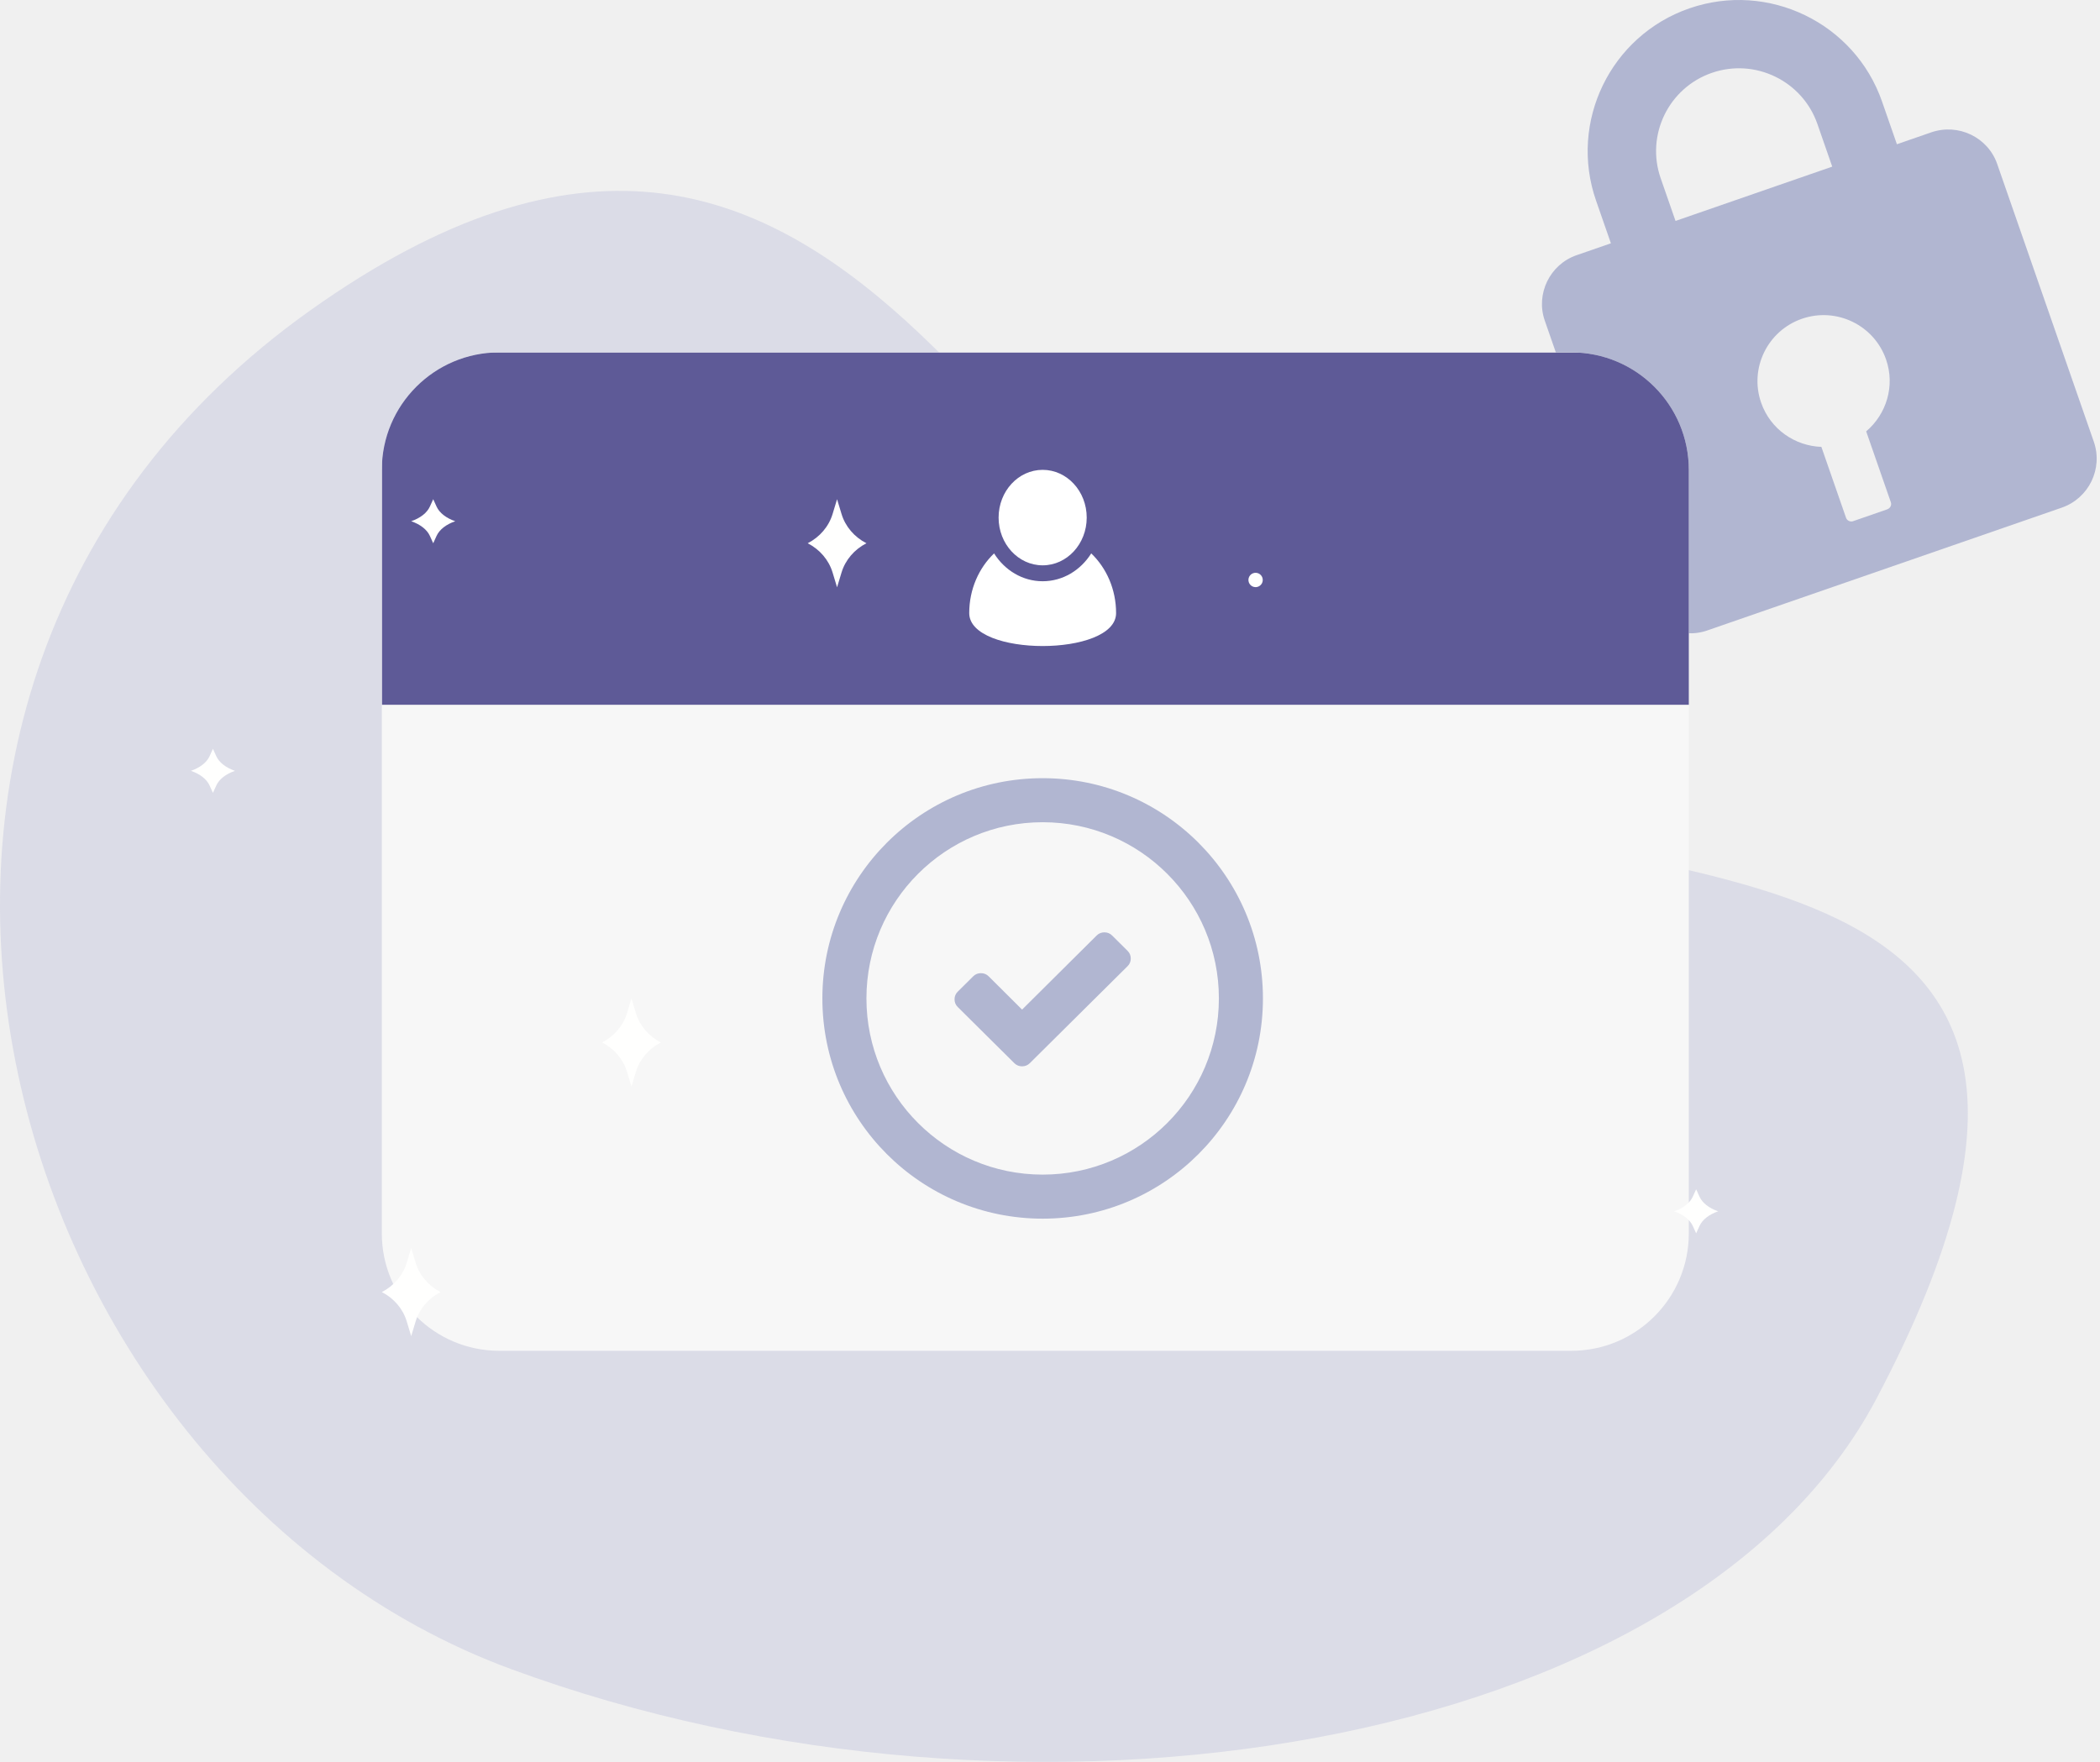
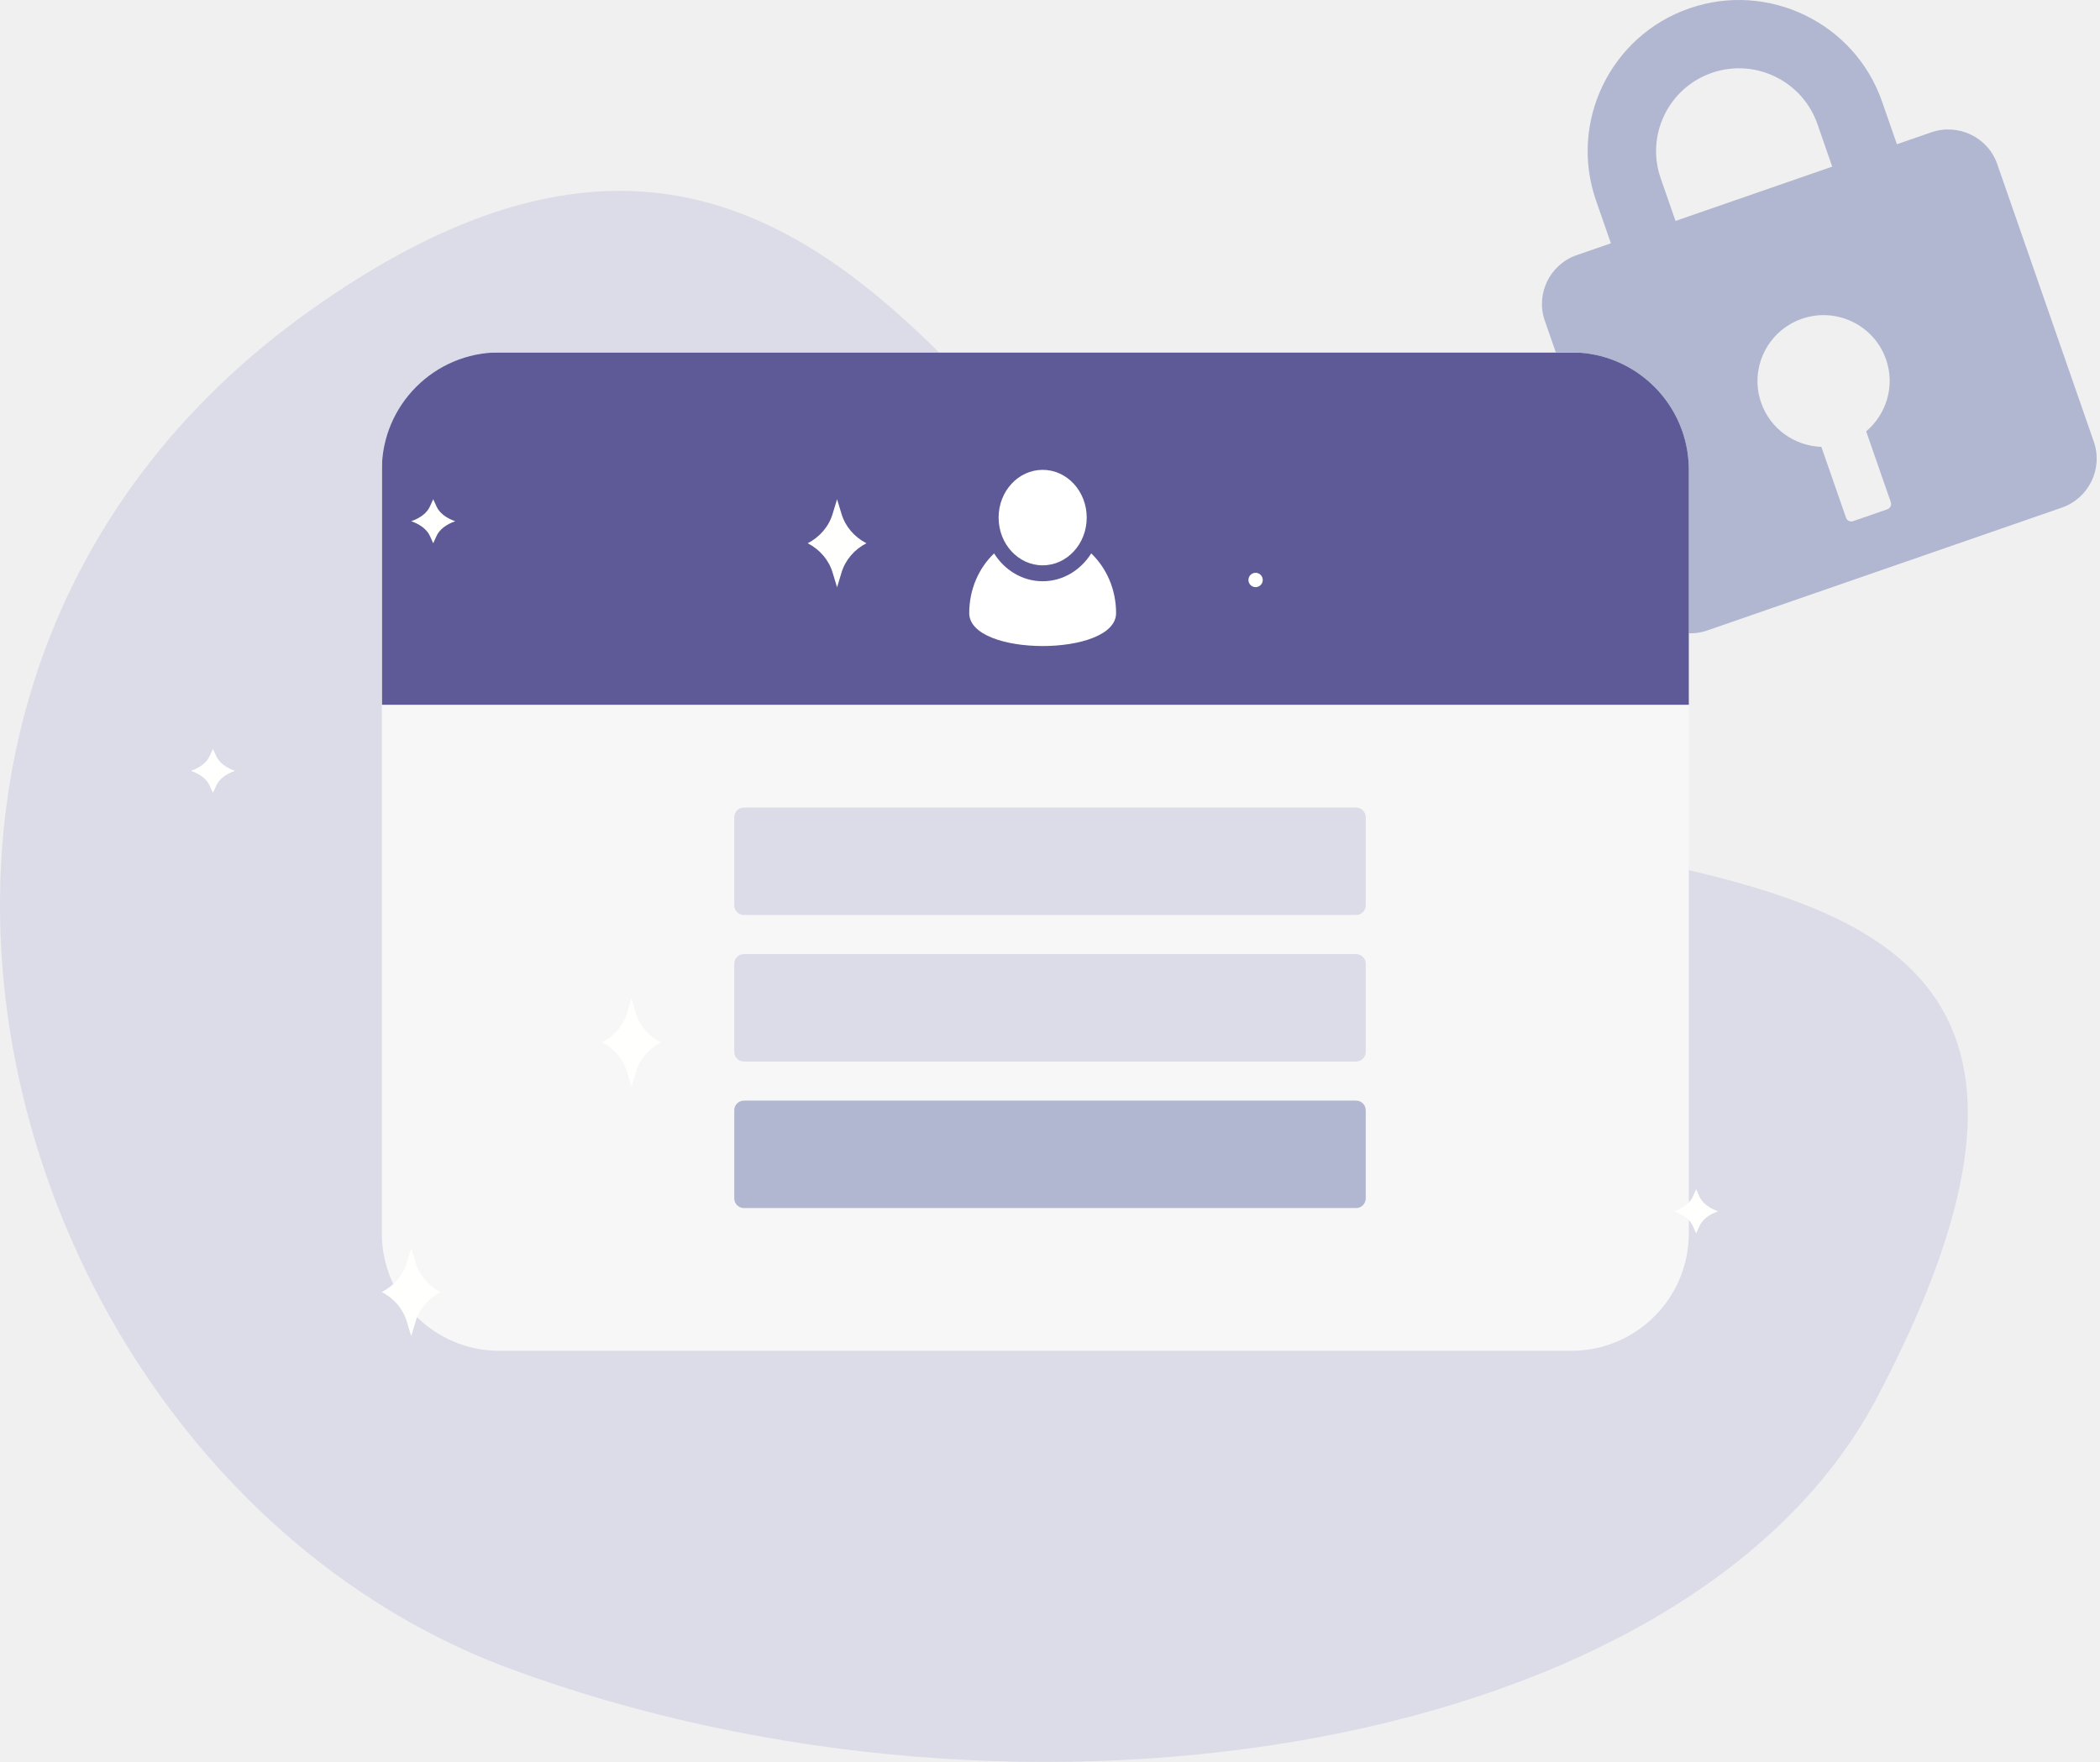
<svg xmlns="http://www.w3.org/2000/svg" xmlns:xlink="http://www.w3.org/1999/xlink" width="143px" height="120px" viewBox="0 0 143 120" version="1.1">
  <defs>
    <path d="M8,0 L81,0 C85.418,-8.11624501e-16 89,3.582 89,8 L89,60 C89,64.418 85.418,68 81,68 L8,68 C3.582,68 -3.49860538e-14,64.418 -3.55271368e-14,60 L-3.55271368e-14,8 C-3.60682198e-14,3.582 3.582,8.11624501e-16 8,0 Z" id="path-1" />
-     <path d="M15,30 C6.716,30 0,23.284 0,15 C0,6.716 6.716,0 15,0 C23.284,0 30,6.716 30,15 C30,23.284 23.284,30 15,30 Z M15,27 C21.627,27 27,21.627 27,15 C27,8.373 21.627,3 15,3 C8.373,3 3,8.373 3,15 C3,21.627 8.373,27 15,27 Z" id="path-3" />
  </defs>
  <g id="Page-1" stroke="none" stroke-width="1" fill="none" fill-rule="evenodd">
-     <g id="Reset-(Confirmed)" transform="translate(-228, -197)">
-       <g id="Password02" transform="translate(228, 197)">
+     <g id="Email-(Reset-Link)" transform="translate(-228, -197)">
+       <g id="Password01" transform="translate(228, 197)">
        <path d="M92.698,52.878 C68.967,38.685 57.765,-4.918 21.129,21.138 C-15.506,47.194 -0.315,100.729 34.793,113.675 C69.9,126.622 115.068,119.308 127.779,95.257 C149.499,54.159 108.617,62.399 92.698,52.878" id="Fill-24" fill="#DBDCE7" />
        <path d="M127.078,29.379 L128.758,34.209 C128.829,34.413 128.707,34.623 128.5,34.694 L126.183,35.497 C126.006,35.559 125.778,35.47 125.707,35.266 L124.027,30.436 C122.23,30.372 120.556,29.241 119.924,27.424 C119.111,25.088 120.355,22.525 122.703,21.711 C125.05,20.898 127.617,22.141 128.43,24.477 C129.062,26.294 128.45,28.216 127.078,29.379 Z M113.084,12.14 C112.062,9.202 113.622,5.982 116.566,4.963 C119.508,3.943 122.733,5.505 123.756,8.443 L124.766,11.349 L114.095,15.047 L113.084,12.14 Z M131.502,9.016 L129.17,9.824 L128.159,6.917 C126.295,1.556 120.405,-1.29 115.038,0.569 C109.668,2.429 106.819,8.304 108.684,13.664 L109.695,16.571 L107.356,17.381 C105.538,18.011 104.56,20.02 105.192,21.837 L111.772,40.751 C112.413,42.595 114.428,43.572 116.247,42.942 L140.393,34.576 C142.241,33.936 143.219,31.922 142.577,30.078 L135.998,11.164 C135.366,9.347 133.35,8.376 131.502,9.016 Z" id="Fill-7" fill="#B1B6D1" />
        <g id="Group-5" transform="translate(26, 24)">
          <g id="Rectangle">
            <mask id="mask-2" fill="white">
              <use xlink:href="#path-1" />
            </mask>
            <use id="Mask" fill="#F7F7F7" xlink:href="#path-1" />
-             <g id="check" mask="url(#mask-2)">
-               <g transform="translate(30, 29)">
-                 <g id="Path-7" stroke-width="1" fill="none">
-                   <mask id="mask-4" fill="white">
-                     <use xlink:href="#path-3" />
-                   </mask>
-                   <use id="Mask" fill="#B1B6D1" xlink:href="#path-3" />
-                 </g>
-                 <path d="M20.783,12.804 L14.125,19.41 C13.981,19.553 13.805,19.625 13.599,19.625 C13.392,19.625 13.217,19.553 13.072,19.41 L9.217,15.585 C9.072,15.441 9,15.267 9,15.062 C9,14.858 9.072,14.684 9.217,14.54 L10.27,13.495 C10.414,13.352 10.59,13.28 10.796,13.28 C11.003,13.28 11.178,13.352 11.323,13.495 L13.599,15.761 L18.677,10.715 C18.822,10.572 18.997,10.5 19.204,10.5 C19.41,10.5 19.586,10.572 19.73,10.715 L20.783,11.76 C20.928,11.903 21,12.077 21,12.282 C21,12.487 20.928,12.661 20.783,12.804 Z" id="Shape" fill="#B1B6D1" />
-               </g>
-             </g>
            <rect fill="#5E5A97" mask="url(#mask-2)" x="0" y="0" width="90" height="24" />
          </g>
+           <path d="M24.66,31 L66.34,31 C66.705,31 67,31.295 67,31.66 L67,37.659 C67,38.023 66.705,38.319 66.34,38.319 L24.66,38.319 C24.295,38.319 24,38.023 24,37.659 L24,31.66 C24,31.295 24.295,31 24.66,31 Z" id="Rectangle" fill="#DBDCE7" />
+           <path d="M24.66,40.98 L66.34,40.98 C66.705,40.98 67,41.275 67,41.64 L67,47.639 C67,48.003 66.705,48.299 66.34,48.299 L24.66,48.299 C24.295,48.299 24,48.003 24,47.639 L24,41.64 C24,41.275 24.295,40.98 24.66,40.98 Z" id="Rectangle-Copy" fill="#DBDCE7" />
+           <path d="M24.66,50.96 L66.34,50.96 C66.705,50.96 67,51.255 67,51.62 L67,57.618 C67,57.983 66.705,58.278 66.34,58.278 L24.66,58.278 C24.295,58.278 24,57.983 24,57.618 L24,51.62 C24,51.255 24.295,50.96 24.66,50.96 Z" id="Rectangle-Copy-2" fill="#B1B6D1" />
          <path d="M17.305,45.009 L17,44 L16.695,45.009 C16.438,45.858 15.827,46.575 15,47 C15.827,47.423 16.438,48.142 16.695,48.991 L17,50 L17.305,48.991 C17.562,48.142 18.173,47.423 19,47 C18.173,46.575 17.562,45.858 17.305,45.009" id="Fill-40" fill="#FFFFFE" />
          <path d="M3.729,10.504 L3.5,10 L3.271,10.504 C3.078,10.929 2.62,11.288 2,11.5 C2.62,11.712 3.078,12.071 3.271,12.496 L3.5,13 L3.729,12.496 C3.922,12.071 4.38,11.712 5,11.5 C4.38,11.288 3.922,10.929 3.729,10.504" id="Fill-42" fill="#FFFFFE" />
          <path d="M45,14.503 C43.343,14.503 42,13.048 42,11.252 C42,9.456 43.343,8 45,8 C46.657,8 48,9.456 48,11.252 C48,13.048 46.657,14.503 45,14.503 Z M48.308,13.691 C49.345,14.684 50,16.137 50,17.755 C50,20.748 40,20.748 40,17.755 C40,16.137 40.655,14.684 41.692,13.691 C42.412,14.836 43.625,15.587 45,15.587 C46.375,15.587 47.588,14.836 48.308,13.691 Z" id="icon" fill="#FFFFFF" />
        </g>
        <path d="M28.305,86.009 L28,85 L27.695,86.009 C27.438,86.858 26.827,87.575 26,88 C26.827,88.423 27.438,89.142 27.695,89.991 L28,91 L28.305,89.991 C28.562,89.142 29.173,88.423 30,88 C29.173,87.575 28.562,86.858 28.305,86.009" id="Fill-40" fill="#FFFFFE" />
        <path d="M115.729,81.504 L115.5,81 L115.271,81.504 C115.078,81.929 114.621,82.288 114,82.499 C114.621,82.712 115.078,83.07 115.271,83.496 L115.5,84 L115.729,83.496 C115.922,83.07 116.379,82.712 117,82.499 C116.379,82.288 115.922,81.929 115.729,81.504" id="Fill-41" fill="#FFFFFE" />
        <path d="M14.729,51.504 L14.5,51 L14.271,51.504 C14.078,51.929 13.62,52.288 13,52.5 C13.62,52.712 14.078,53.071 14.271,53.496 L14.5,54 L14.729,53.496 C14.922,53.071 15.38,52.712 16,52.5 C15.38,52.288 14.922,51.929 14.729,51.504" id="Fill-42" fill="#FFFFFE" />
        <path d="M57.305,35.008 L57,34 L56.695,35.008 C56.438,35.858 55.826,36.576 55,37 C55.826,37.423 56.438,38.141 56.695,38.991 L57,40 L57.305,38.991 C57.562,38.141 58.173,37.423 59,37 C58.173,36.576 57.562,35.858 57.305,35.008" id="Fill-39" fill="#FFFFFE" />
        <path d="M85.016,39.559 C85.048,39.826 85.291,40.017 85.559,39.985 C85.826,39.952 86.017,39.709 85.984,39.441 C85.952,39.173 85.709,38.983 85.441,39.015 C85.174,39.048 84.983,39.291 85.016,39.559" id="Fill-63" fill="#FFFFFE" />
      </g>
    </g>
  </g>
</svg>
